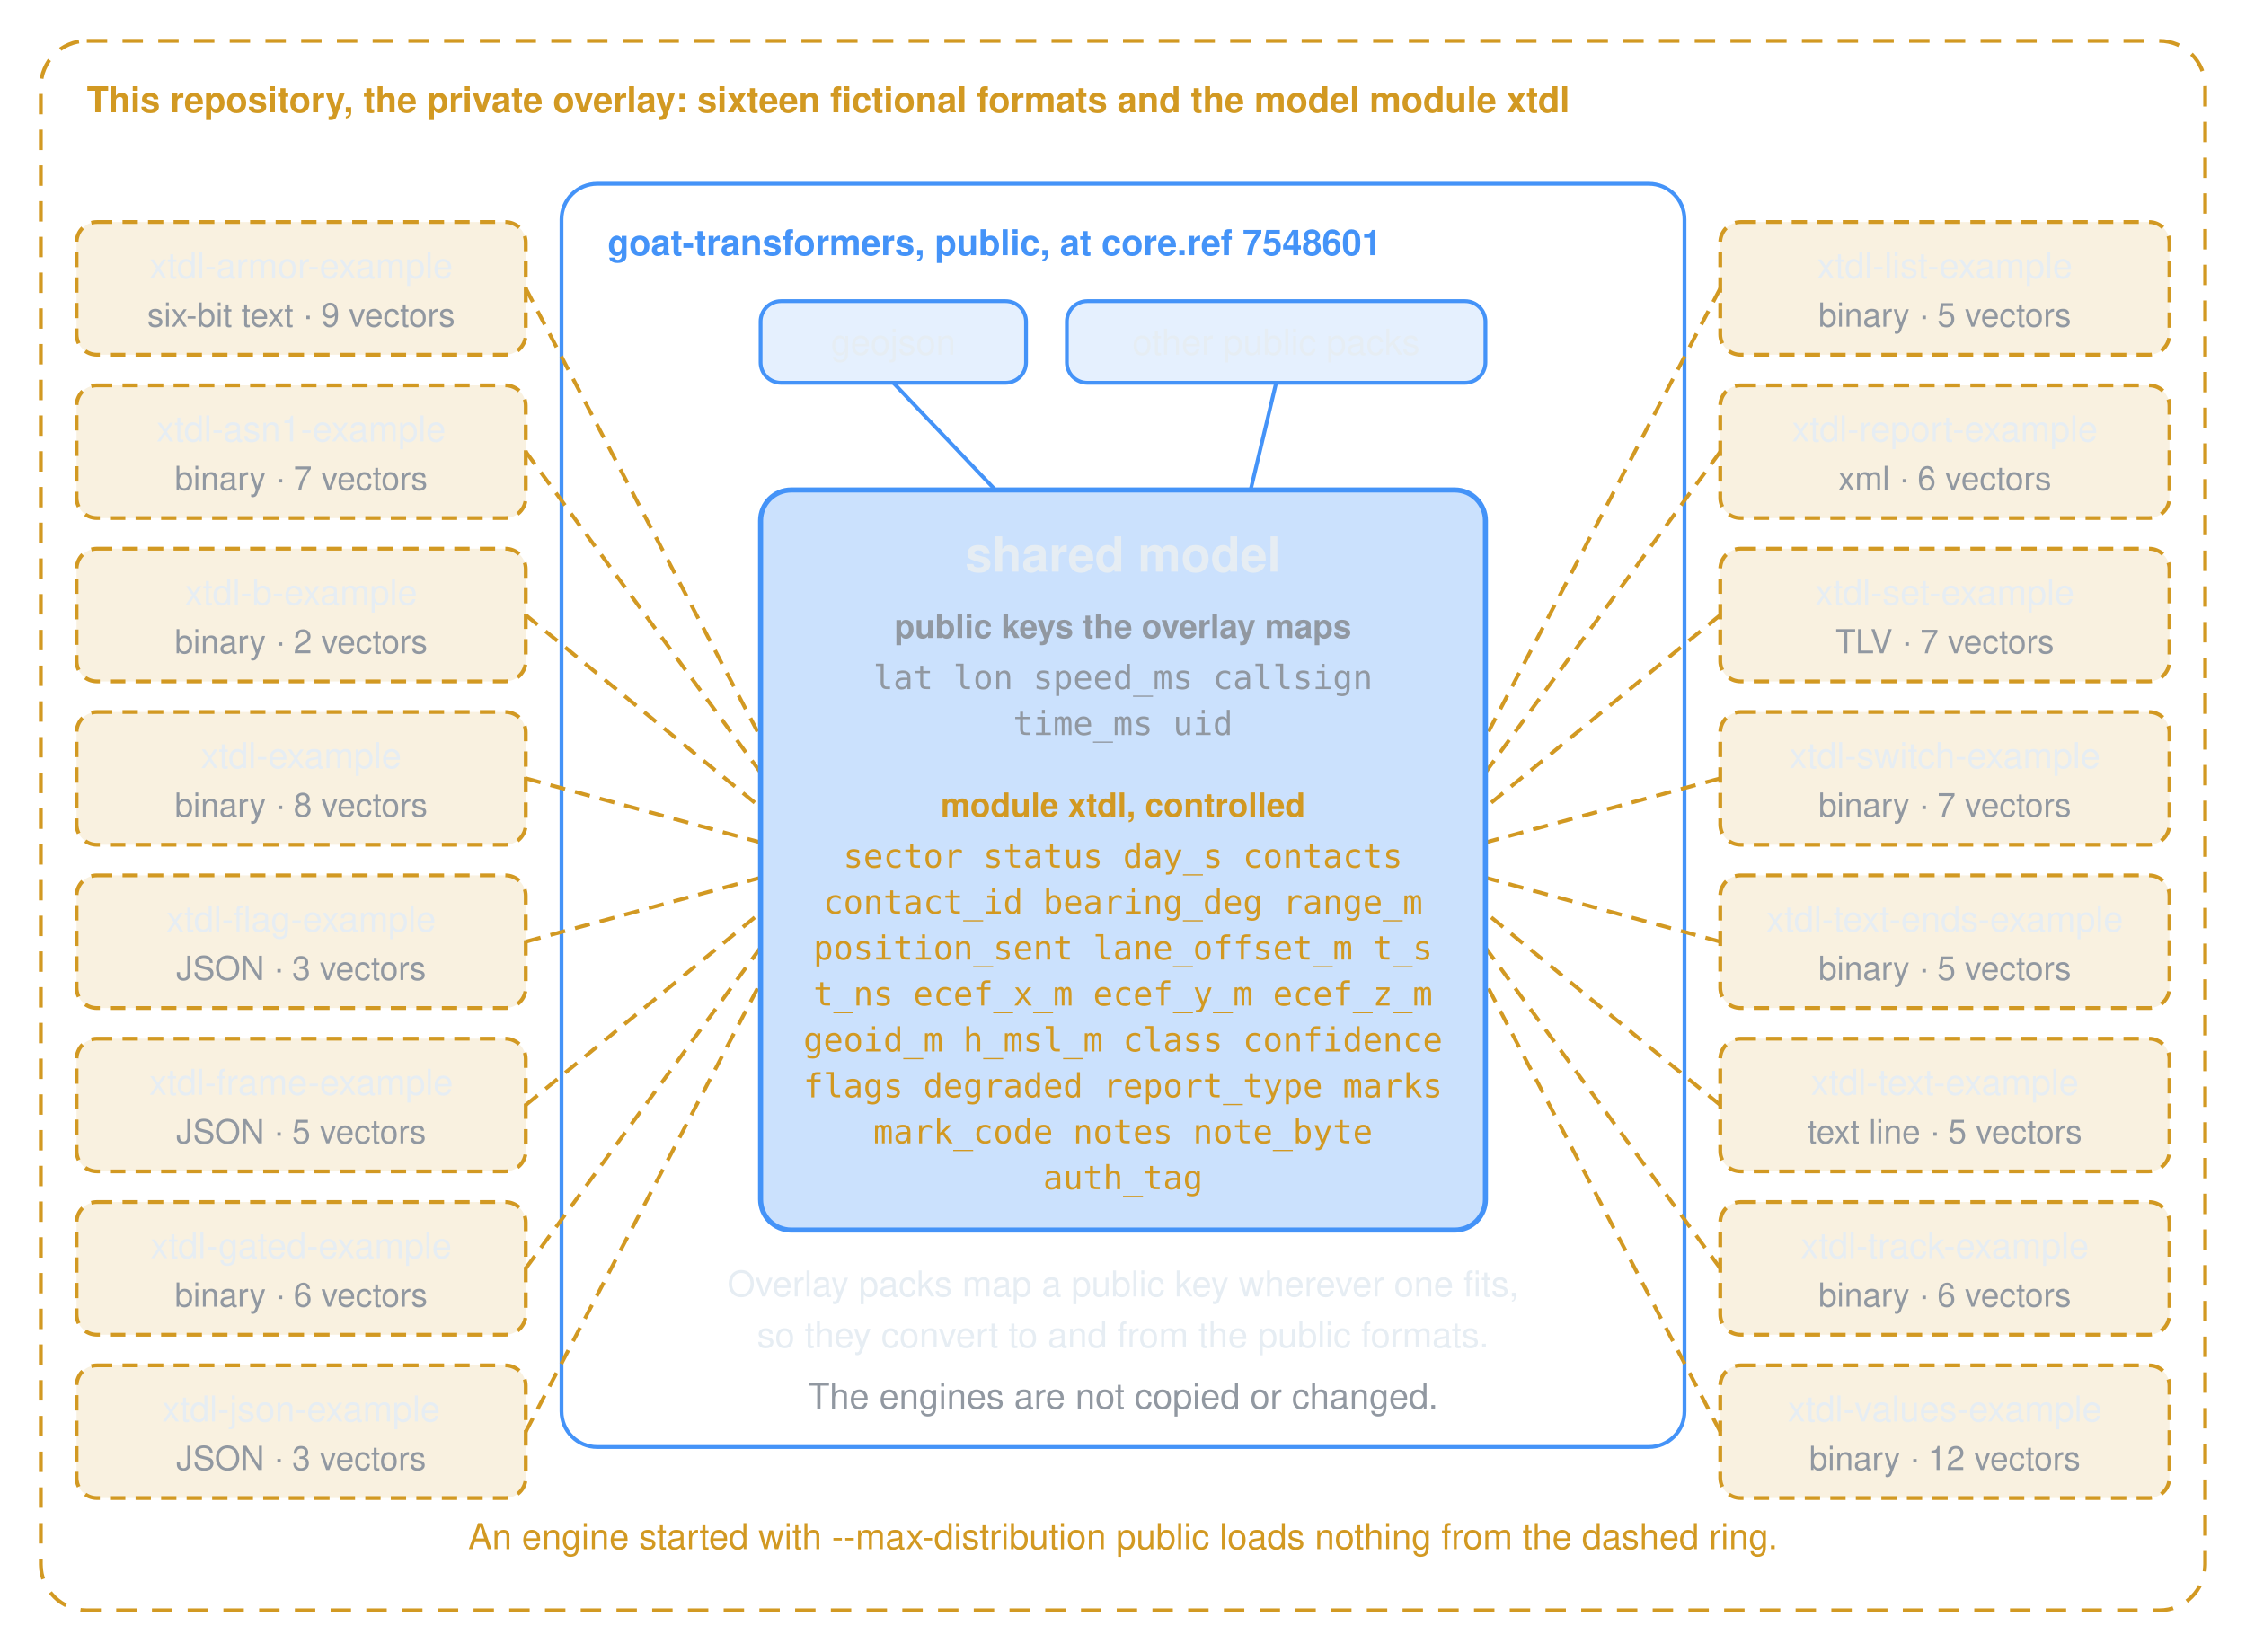
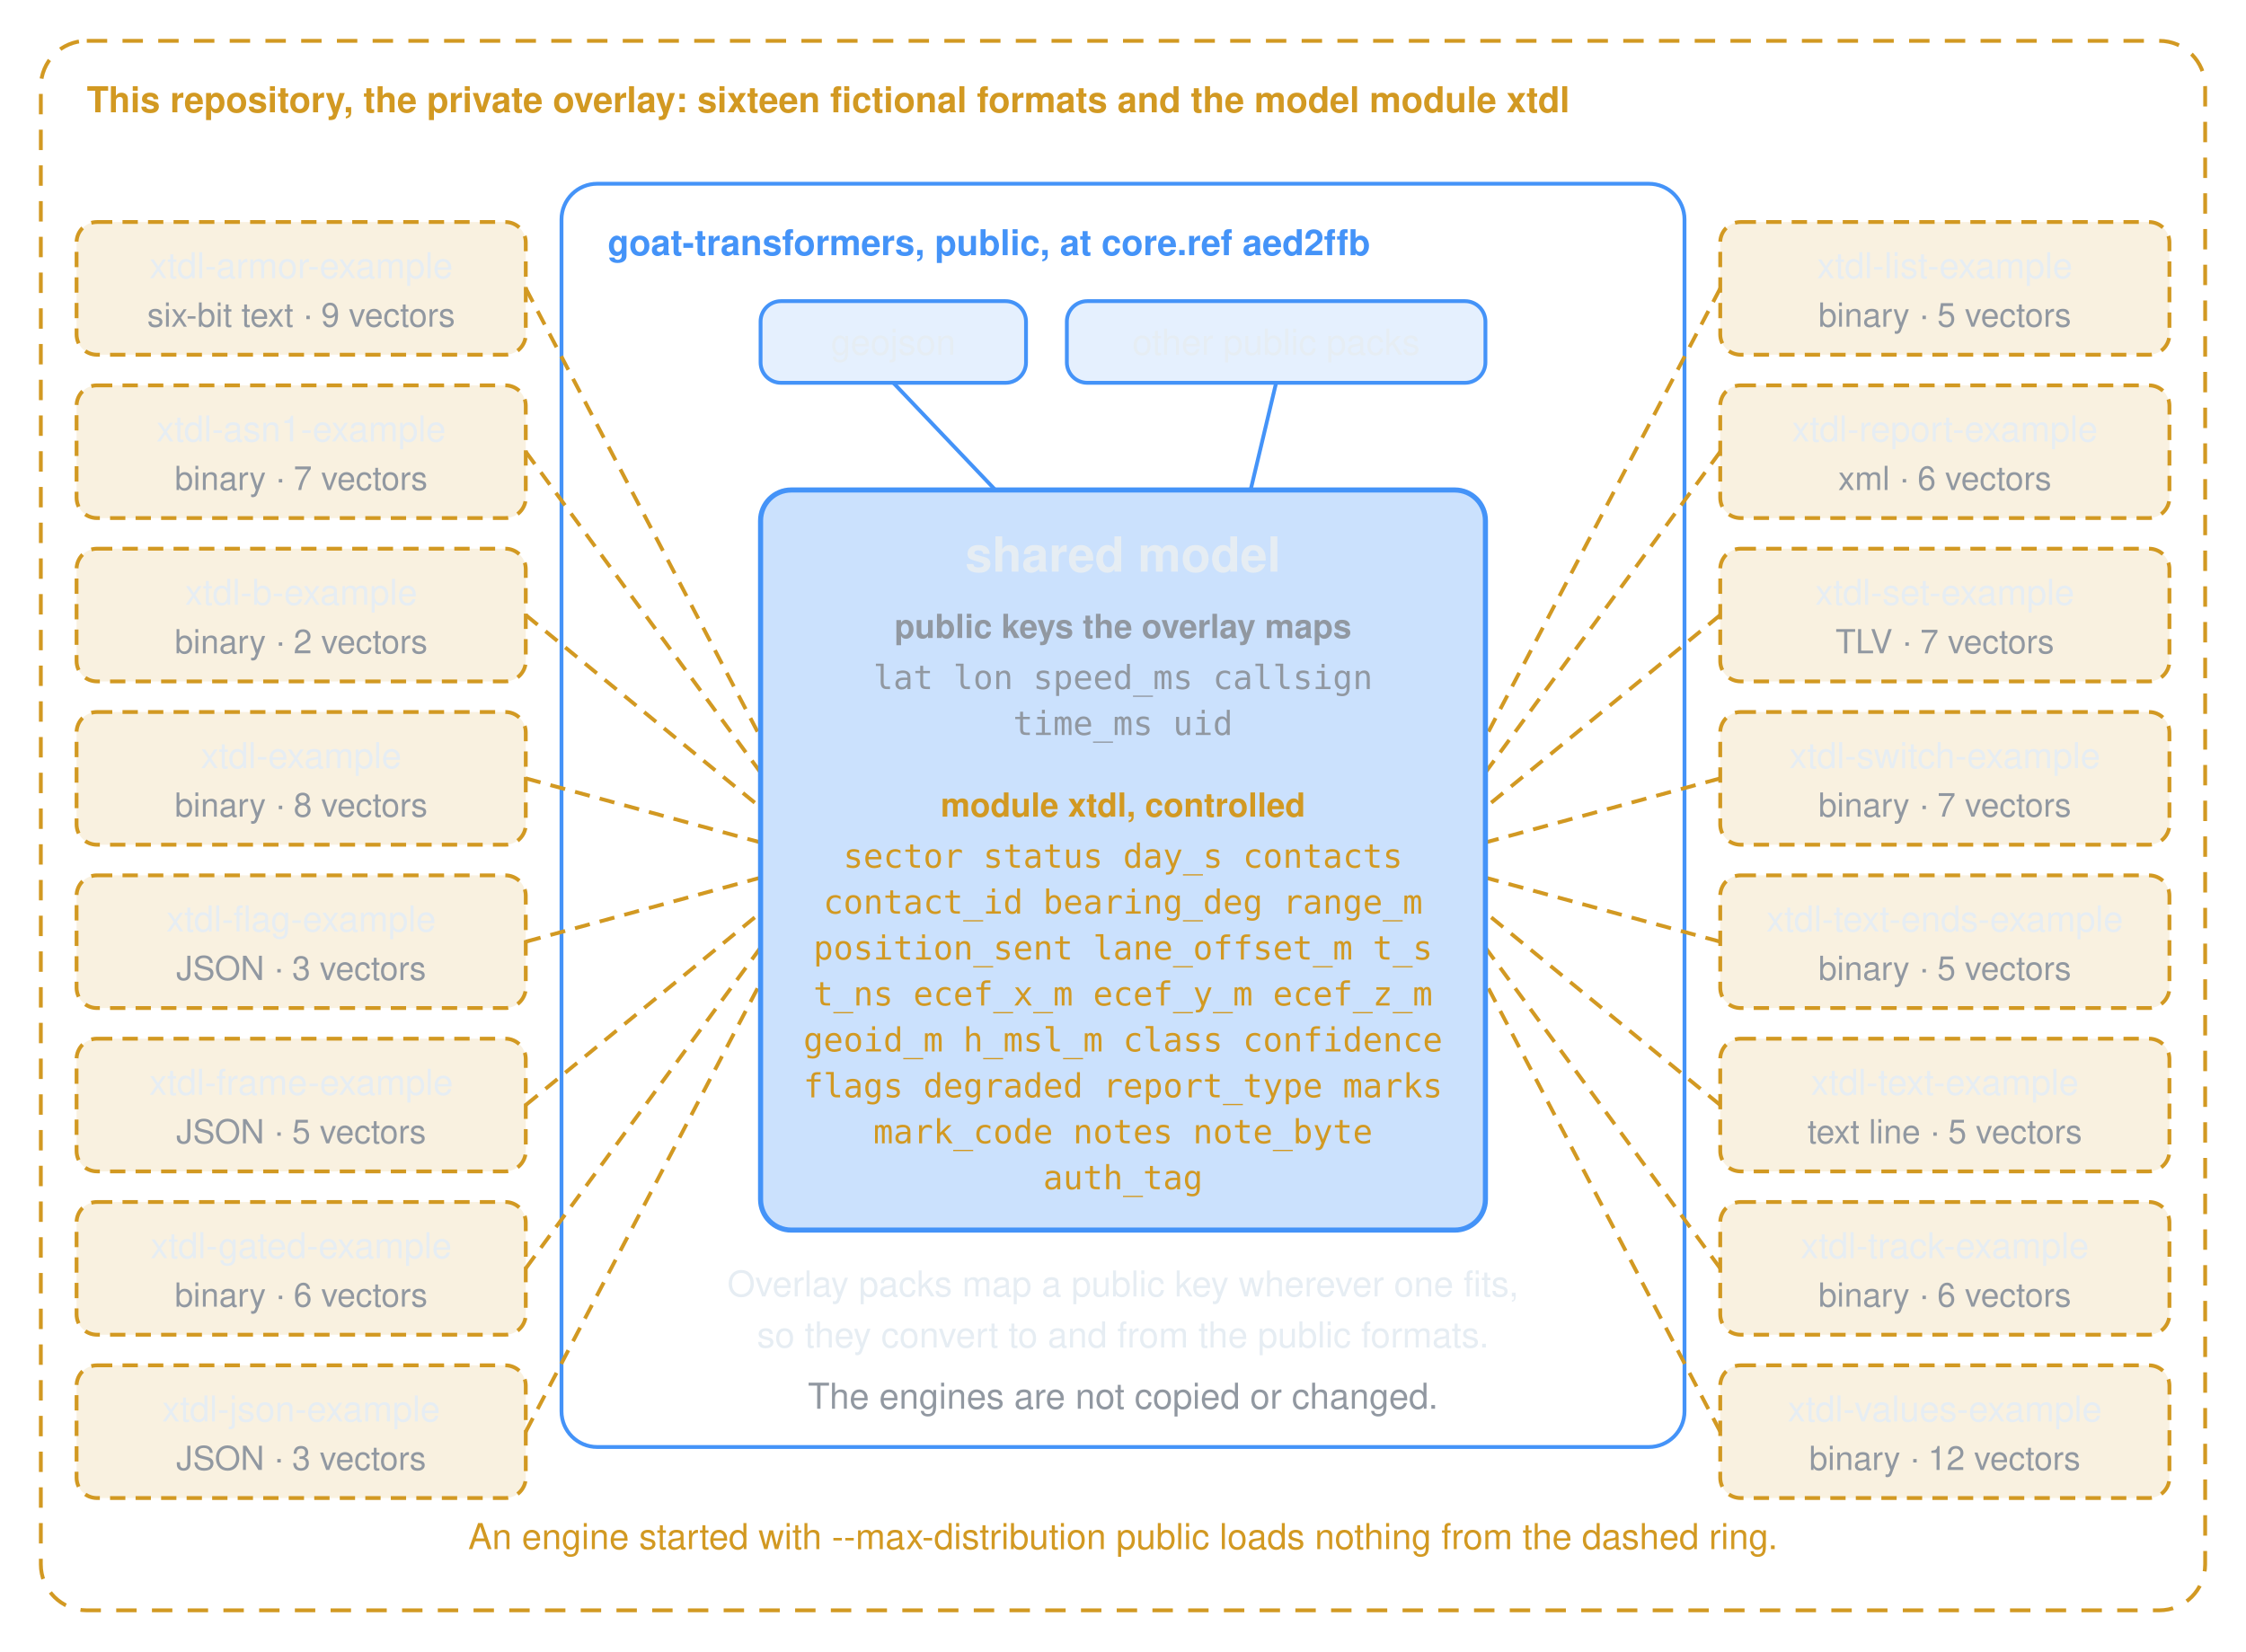
<svg xmlns="http://www.w3.org/2000/svg" viewBox="0 0 880 647" width="880" height="647" role="img" aria-labelledby="t d">
  <style>
  .ink{fill:#e6edf3} .quiet{fill:#9198a1} .pub{fill:#4493f8} .ovl{fill:#d29922}
  .t{font-family:-apple-system,BlinkMacSystemFont,"Segoe UI",Helvetica,Arial,sans-serif}
  .m{font-family:ui-monospace,SFMono-Regular,Menlo,Consolas,monospace}
  .box{fill:#4493f8;fill-opacity:.14;stroke:#4493f8;stroke-width:1.5}
  .hub{fill:#4493f8;fill-opacity:.28;stroke:#4493f8;stroke-width:2}
  .obox{fill:#d29922;fill-opacity:.14;stroke:#d29922;stroke-width:1.5;stroke-dasharray:6 4}
  .ring{fill:none;stroke:#4493f8;stroke-width:1.5}
  .oring{fill:none;stroke:#d29922;stroke-width:1.5;stroke-dasharray:8 6}
  .ln{stroke:#4493f8;stroke-width:1.5;fill:none}
  .oln{stroke:#d29922;stroke-width:1.5;fill:none;stroke-dasharray:6 4}
</style>
  <rect x="16" y="16" width="848" height="615" rx="18" class="oring" />
  <text x="34" y="44" class="t ovl" font-size="14" text-anchor="start" font-weight="600">This repository, the private overlay: sixteen fictional formats and the model module xtdl</text>
  <rect x="220" y="72" width="440" height="495" rx="14" class="ring" />
-   <text x="238" y="100" class="t pub" font-size="14" text-anchor="start" font-weight="600">goat-transformers, public, at core.ref 7548601</text>
+   <text x="238" y="100" class="t pub" font-size="14" text-anchor="start" font-weight="600">goat-transformers, public, at core.ref aed2ffb</text>
  <path d="M350 150 L390 192" class="ln" />
  <path d="M500 150 L490 192" class="ln" />
  <rect x="298" y="118" width="104" height="32" rx="8" class="box" />
  <text x="350" y="139" class="t ink" font-size="14" text-anchor="middle">geojson</text>
  <rect x="418" y="118" width="164" height="32" rx="8" class="box" />
  <text x="500" y="139" class="t ink" font-size="14" text-anchor="middle">other public packs</text>
  <path d="M206 113 L298 289" class="oln" />
  <path d="M206 177 L298 302.7" class="oln" />
  <path d="M206 241 L298 316.4" class="oln" />
  <path d="M206 305 L298 330.1" class="oln" />
  <path d="M206 369 L298 343.9" class="oln" />
  <path d="M206 433 L298 357.6" class="oln" />
  <path d="M206 497 L298 371.3" class="oln" />
  <path d="M206 561 L298 385" class="oln" />
  <path d="M674 113 L582 289" class="oln" />
  <path d="M674 177 L582 302.7" class="oln" />
  <path d="M674 241 L582 316.4" class="oln" />
  <path d="M674 305 L582 330.1" class="oln" />
  <path d="M674 369 L582 343.9" class="oln" />
  <path d="M674 433 L582 357.6" class="oln" />
  <path d="M674 497 L582 371.3" class="oln" />
  <path d="M674 561 L582 385" class="oln" />
  <rect x="30" y="87" width="176" height="52" rx="8" class="obox" />
  <text x="118" y="109" class="t ink" font-size="14" text-anchor="middle">xtdl-armor-example</text>
  <text x="118" y="128" class="t quiet" font-size="13" text-anchor="middle">six-bit text · 9 vectors</text>
  <rect x="30" y="151" width="176" height="52" rx="8" class="obox" />
  <text x="118" y="173" class="t ink" font-size="14" text-anchor="middle">xtdl-asn1-example</text>
  <text x="118" y="192" class="t quiet" font-size="13" text-anchor="middle">binary · 7 vectors</text>
  <rect x="30" y="215" width="176" height="52" rx="8" class="obox" />
  <text x="118" y="237" class="t ink" font-size="14" text-anchor="middle">xtdl-b-example</text>
  <text x="118" y="256" class="t quiet" font-size="13" text-anchor="middle">binary · 2 vectors</text>
  <rect x="30" y="279" width="176" height="52" rx="8" class="obox" />
  <text x="118" y="301" class="t ink" font-size="14" text-anchor="middle">xtdl-example</text>
  <text x="118" y="320" class="t quiet" font-size="13" text-anchor="middle">binary · 8 vectors</text>
  <rect x="30" y="343" width="176" height="52" rx="8" class="obox" />
  <text x="118" y="365" class="t ink" font-size="14" text-anchor="middle">xtdl-flag-example</text>
  <text x="118" y="384" class="t quiet" font-size="13" text-anchor="middle">JSON · 3 vectors</text>
  <rect x="30" y="407" width="176" height="52" rx="8" class="obox" />
  <text x="118" y="429" class="t ink" font-size="14" text-anchor="middle">xtdl-frame-example</text>
  <text x="118" y="448" class="t quiet" font-size="13" text-anchor="middle">JSON · 5 vectors</text>
  <rect x="30" y="471" width="176" height="52" rx="8" class="obox" />
  <text x="118" y="493" class="t ink" font-size="14" text-anchor="middle">xtdl-gated-example</text>
  <text x="118" y="512" class="t quiet" font-size="13" text-anchor="middle">binary · 6 vectors</text>
  <rect x="30" y="535" width="176" height="52" rx="8" class="obox" />
  <text x="118" y="557" class="t ink" font-size="14" text-anchor="middle">xtdl-json-example</text>
  <text x="118" y="576" class="t quiet" font-size="13" text-anchor="middle">JSON · 3 vectors</text>
  <rect x="674" y="87" width="176" height="52" rx="8" class="obox" />
  <text x="762" y="109" class="t ink" font-size="14" text-anchor="middle">xtdl-list-example</text>
  <text x="762" y="128" class="t quiet" font-size="13" text-anchor="middle">binary · 5 vectors</text>
  <rect x="674" y="151" width="176" height="52" rx="8" class="obox" />
  <text x="762" y="173" class="t ink" font-size="14" text-anchor="middle">xtdl-report-example</text>
  <text x="762" y="192" class="t quiet" font-size="13" text-anchor="middle">xml · 6 vectors</text>
  <rect x="674" y="215" width="176" height="52" rx="8" class="obox" />
  <text x="762" y="237" class="t ink" font-size="14" text-anchor="middle">xtdl-set-example</text>
  <text x="762" y="256" class="t quiet" font-size="13" text-anchor="middle">TLV · 7 vectors</text>
  <rect x="674" y="279" width="176" height="52" rx="8" class="obox" />
  <text x="762" y="301" class="t ink" font-size="14" text-anchor="middle">xtdl-switch-example</text>
  <text x="762" y="320" class="t quiet" font-size="13" text-anchor="middle">binary · 7 vectors</text>
  <rect x="674" y="343" width="176" height="52" rx="8" class="obox" />
  <text x="762" y="365" class="t ink" font-size="14" text-anchor="middle">xtdl-text-ends-example</text>
  <text x="762" y="384" class="t quiet" font-size="13" text-anchor="middle">binary · 5 vectors</text>
  <rect x="674" y="407" width="176" height="52" rx="8" class="obox" />
  <text x="762" y="429" class="t ink" font-size="14" text-anchor="middle">xtdl-text-example</text>
  <text x="762" y="448" class="t quiet" font-size="13" text-anchor="middle">text line · 5 vectors</text>
  <rect x="674" y="471" width="176" height="52" rx="8" class="obox" />
  <text x="762" y="493" class="t ink" font-size="14" text-anchor="middle">xtdl-track-example</text>
  <text x="762" y="512" class="t quiet" font-size="13" text-anchor="middle">binary · 6 vectors</text>
  <rect x="674" y="535" width="176" height="52" rx="8" class="obox" />
  <text x="762" y="557" class="t ink" font-size="14" text-anchor="middle">xtdl-values-example</text>
  <text x="762" y="576" class="t quiet" font-size="13" text-anchor="middle">binary · 12 vectors</text>
  <rect x="298" y="192" width="284" height="290" rx="12" class="hub" />
  <text x="440" y="224" class="t ink" font-size="19" text-anchor="middle" font-weight="600">shared model</text>
  <text x="440" y="250" class="t quiet" font-size="13" text-anchor="middle" font-weight="600">public keys the overlay maps</text>
  <text x="440" y="320" class="t ovl" font-size="13" text-anchor="middle" font-weight="600">module xtdl, controlled</text>
  <text x="440" y="270" class="m quiet" font-size="13" text-anchor="middle">lat lon speed_ms callsign</text>
  <text x="440" y="288" class="m quiet" font-size="13" text-anchor="middle">time_ms uid</text>
  <text x="440" y="340" class="m ovl" font-size="13" text-anchor="middle">sector status day_s contacts</text>
  <text x="440" y="358" class="m ovl" font-size="13" text-anchor="middle">contact_id bearing_deg range_m</text>
  <text x="440" y="376" class="m ovl" font-size="13" text-anchor="middle">position_sent lane_offset_m t_s</text>
  <text x="440" y="394" class="m ovl" font-size="13" text-anchor="middle">t_ns ecef_x_m ecef_y_m ecef_z_m</text>
  <text x="440" y="412" class="m ovl" font-size="13" text-anchor="middle">geoid_m h_msl_m class confidence</text>
  <text x="440" y="430" class="m ovl" font-size="13" text-anchor="middle">flags degraded report_type marks</text>
  <text x="440" y="448" class="m ovl" font-size="13" text-anchor="middle">mark_code notes note_byte</text>
  <text x="440" y="466" class="m ovl" font-size="13" text-anchor="middle">auth_tag</text>
  <text x="440" y="508" class="t ink" font-size="14" text-anchor="middle">Overlay packs map a public key wherever one fits,</text>
  <text x="440" y="528" class="t ink" font-size="14" text-anchor="middle">so they convert to and from the public formats.</text>
  <text x="440" y="552" class="t quiet" font-size="14" text-anchor="middle">The engines are not copied or changed.</text>
  <text x="440" y="607" class="t ovl" font-size="14" text-anchor="middle">An engine started with --max-distribution public loads nothing from the dashed ring.</text>
</svg>
